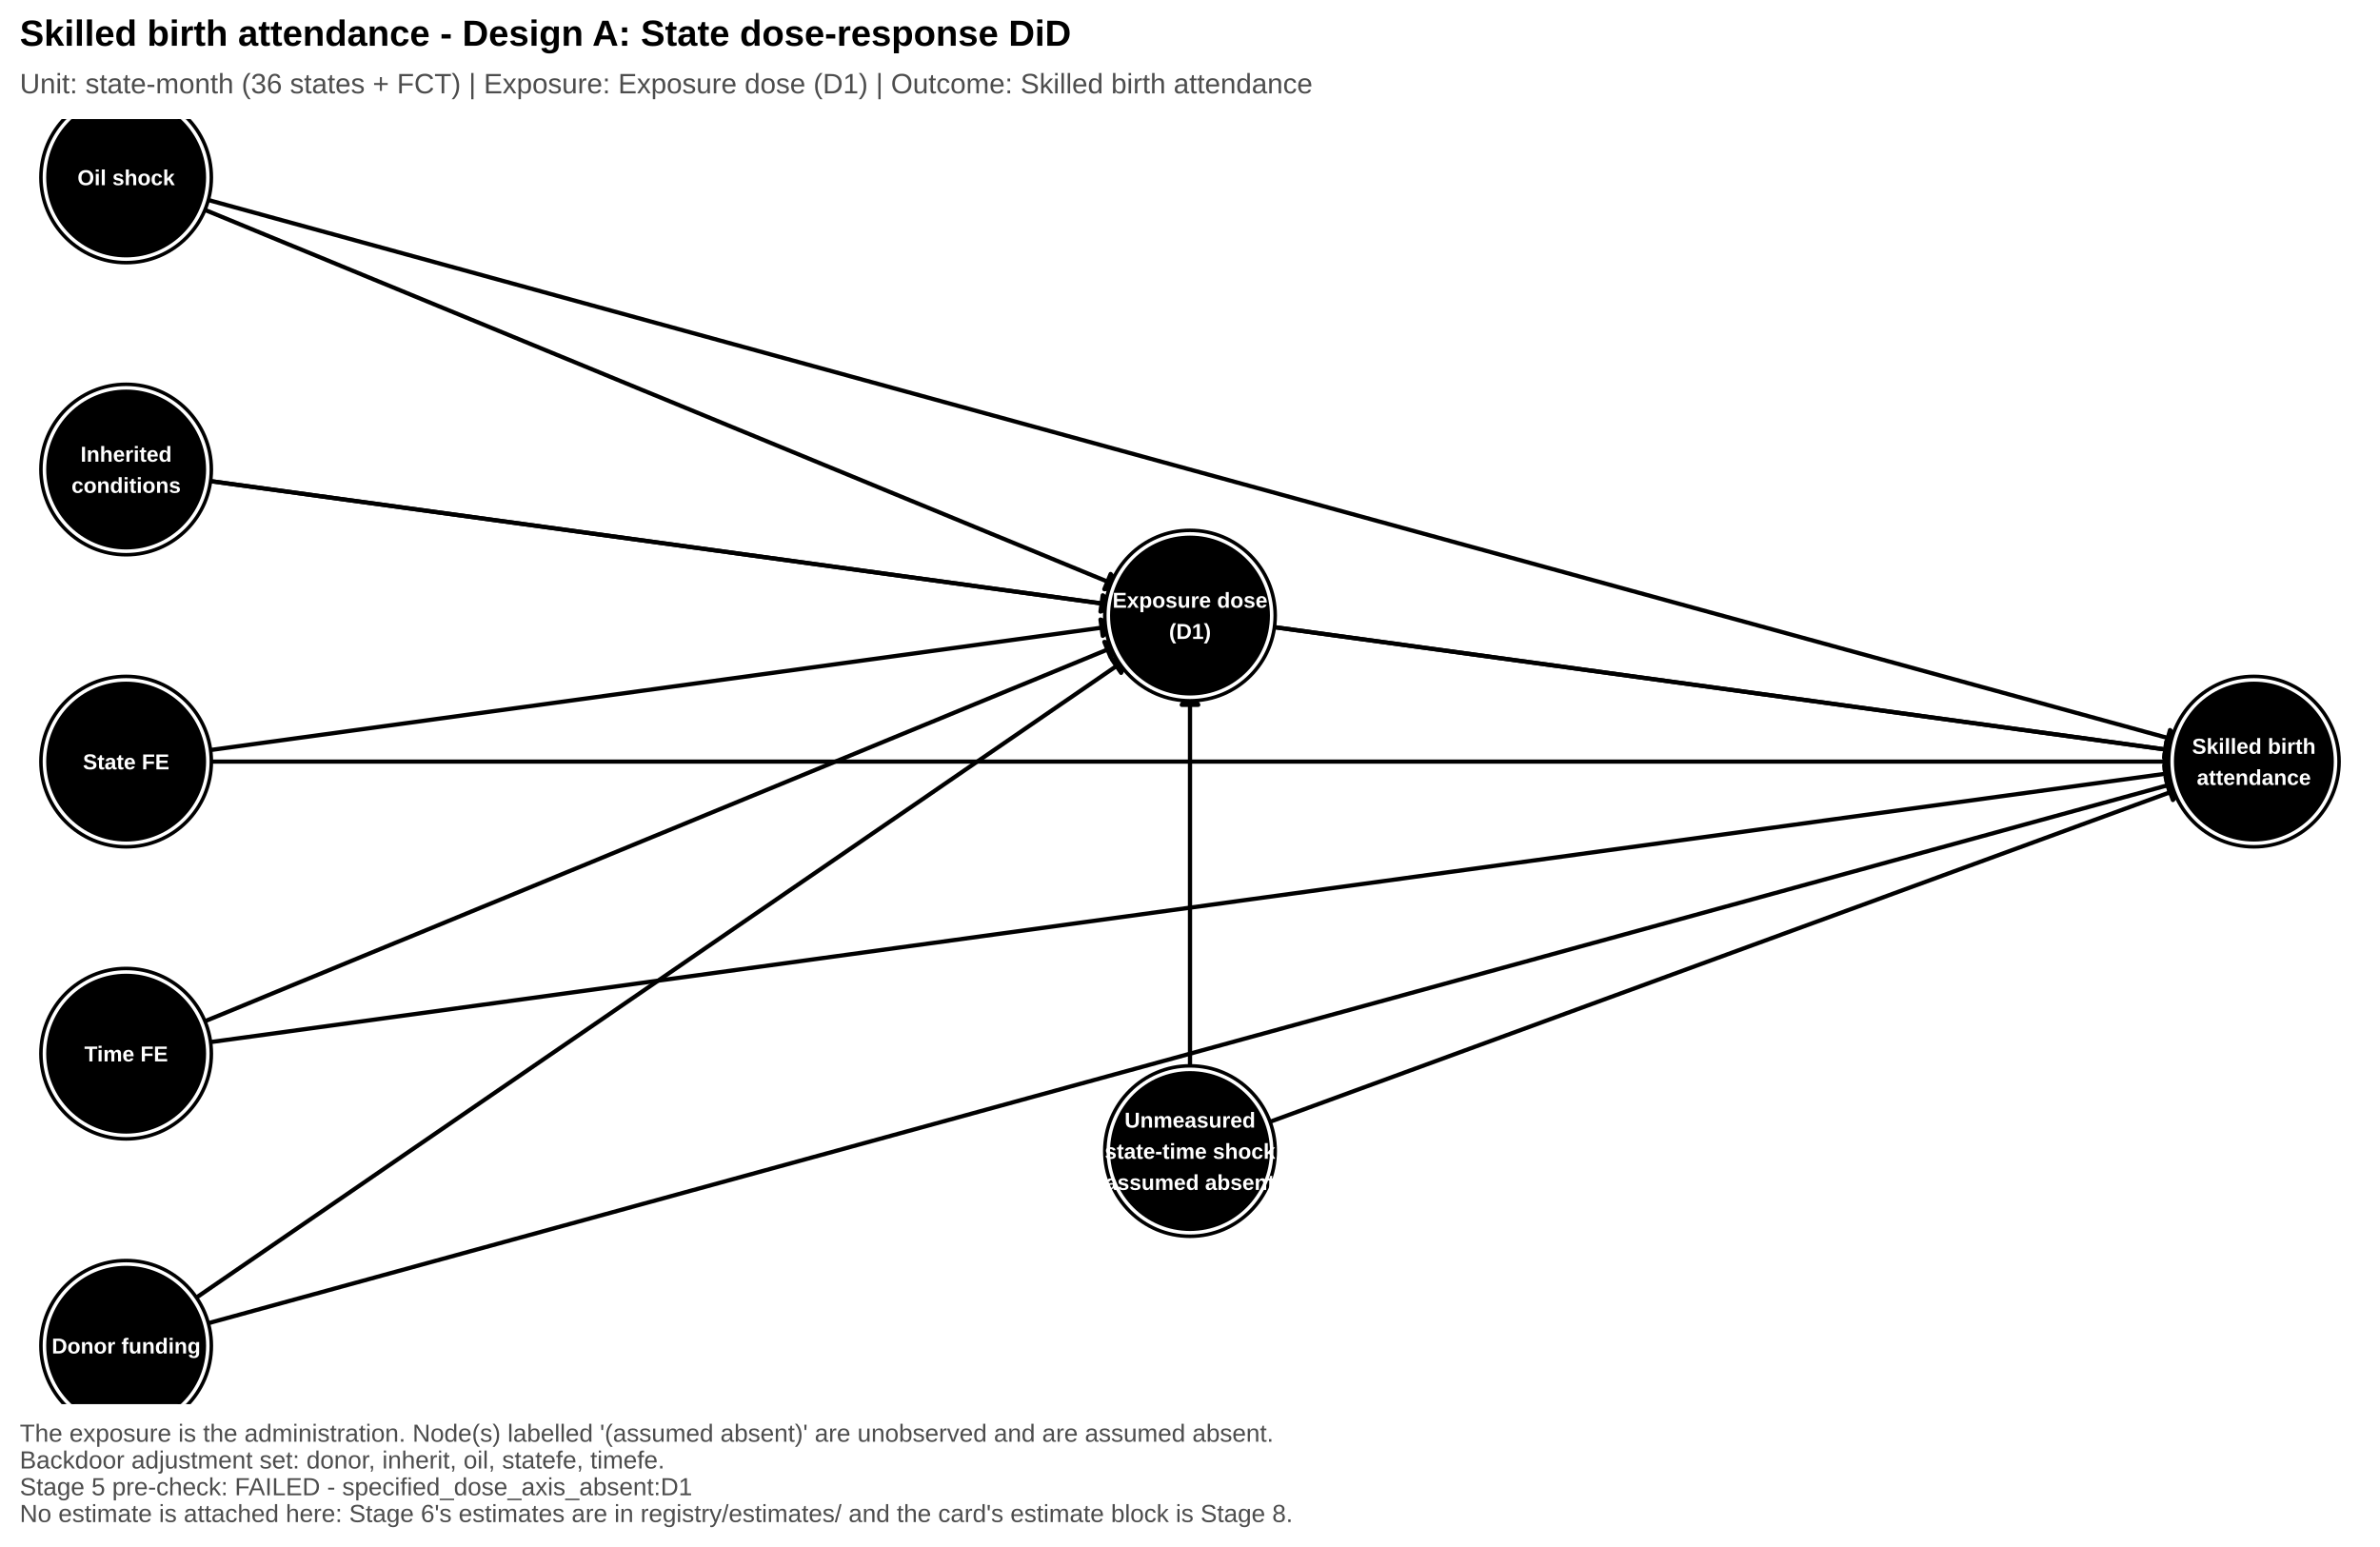
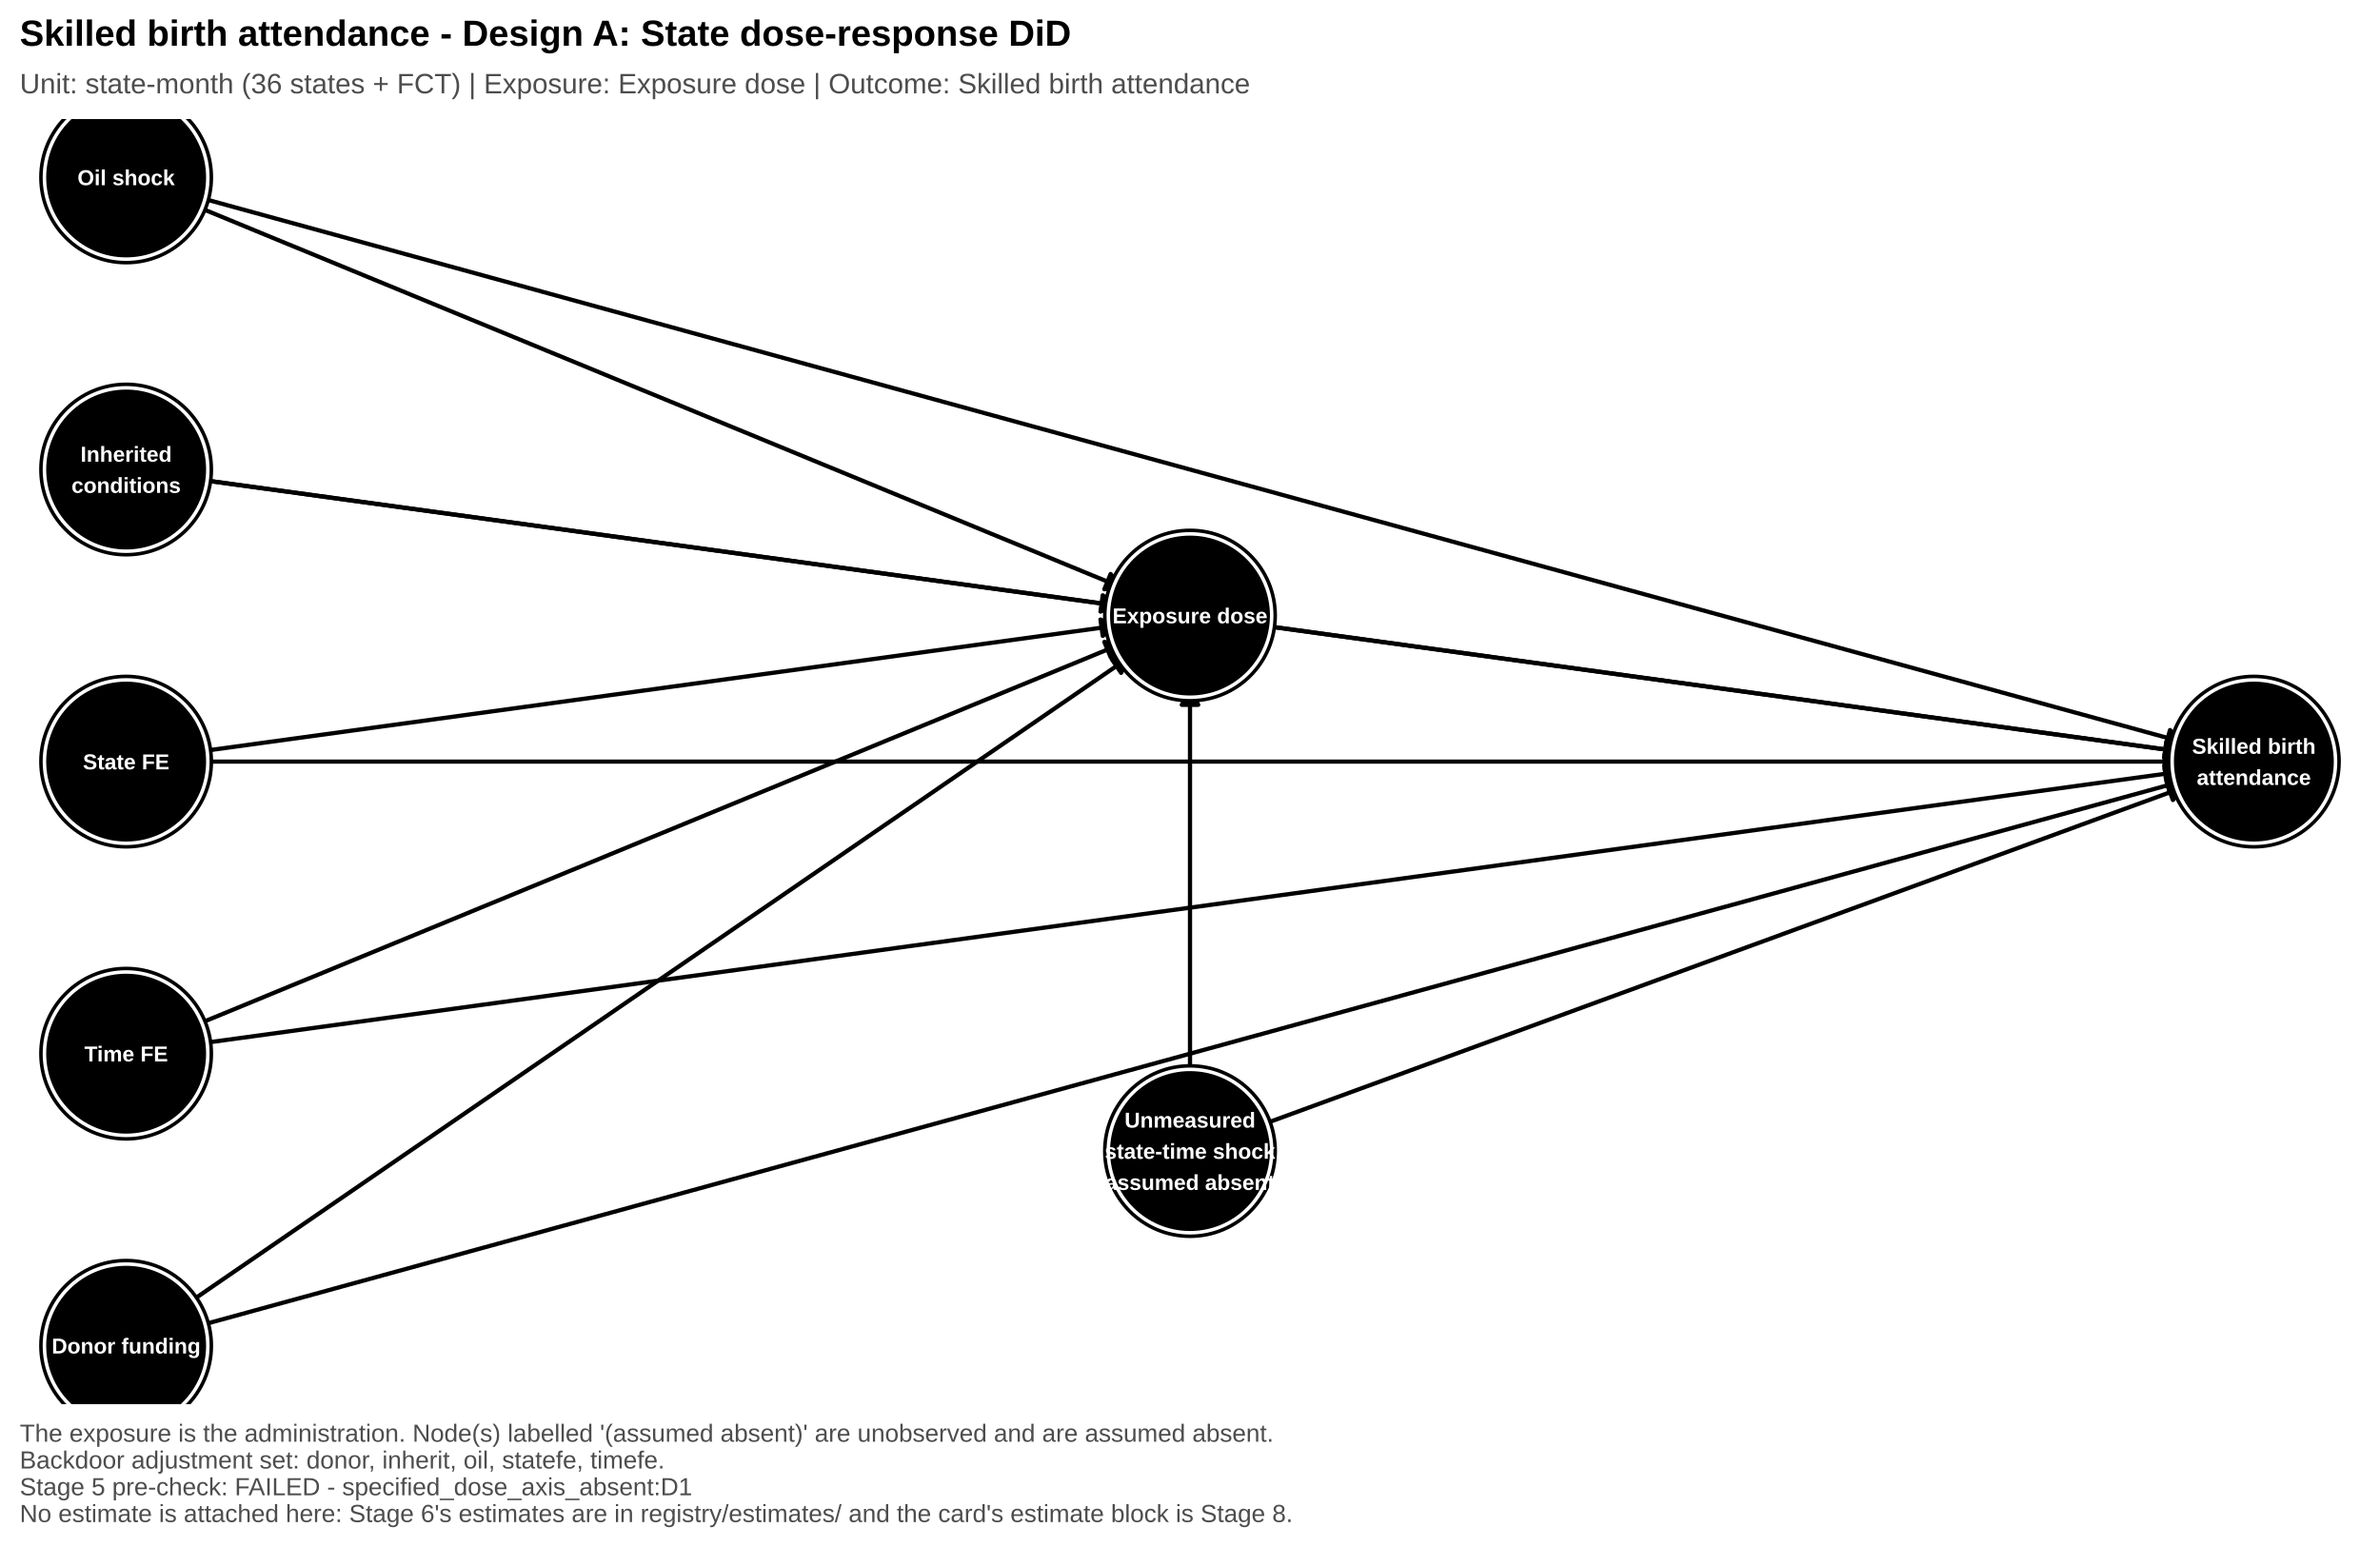
<svg xmlns="http://www.w3.org/2000/svg" width="720.00pt" height="468.00pt" viewBox="0 0 720.00 468.00">
  <g class="svglite">
    <defs>
      <style type="text/css">
    .svglite line, .svglite polyline, .svglite polygon, .svglite path, .svglite rect, .svglite circle {
      fill: none;
      stroke: #000000;
      stroke-linecap: round;
      stroke-linejoin: round;
      stroke-miterlimit: 10.00;
    }
    .svglite text {
      white-space: pre;
    }
    .svglite g.glyphgroup path {
      fill: inherit;
      stroke: none;
    }
  </style>
    </defs>
    <rect width="100%" height="100%" style="stroke: none; fill: #FFFFFF;" />
    <defs>
      <clipPath id="cpMC4wMHw3MjAuMDB8MC4wMHw0NjguMDA=">
        <rect x="0.00" y="0.00" width="720.00" height="468.00" />
      </clipPath>
    </defs>
    <g clip-path="url(#cpMC4wMHw3MjAuMDB8MC4wMHw0NjguMDA=)">
      <rect x="0.00" y="-0" width="720.00" height="468.00" style="stroke-width: 1.16; stroke: none; fill: #FFFFFF;" />
    </g>
    <defs>
      <clipPath id="cpNS45OHw3MTQuMDJ8MzYuMDF8NDI0Ljgw">
        <rect x="5.98" y="36.01" width="708.04" height="388.78" />
      </clipPath>
    </defs>
    <g clip-path="url(#cpNS45OHw3MTQuMDJ8MzYuMDF8NDI0Ljgw)">
      <polyline points="60.03,401.12 64.17,399.98 70.67,398.20 77.17,396.41 83.67,394.63 90.18,392.84 96.68,391.06 103.18,389.27 109.68,387.49 116.18,385.70 122.68,383.92 129.19,382.13 135.69,380.35 142.19,378.56 148.69,376.78 155.19,374.99 161.70,373.21 168.20,371.42 174.70,369.64 181.20,367.85 187.70,366.07 194.20,364.28 200.71,362.50 207.21,360.71 213.71,358.93 220.21,357.14 226.71,355.36 233.22,353.57 239.72,351.79 246.22,350.00 252.72,348.22 259.22,346.43 265.72,344.65 272.23,342.86 278.73,341.08 285.23,339.29 291.73,337.51 298.23,335.72 304.73,333.94 311.24,332.15 317.74,330.37 324.24,328.58 330.74,326.80 337.24,325.01 343.75,323.23 350.25,321.44 356.75,319.66 363.25,317.87 369.75,316.09 376.25,314.30 382.76,312.52 389.26,310.73 395.76,308.95 402.26,307.16 408.76,305.38 415.27,303.59 421.77,301.81 428.27,300.02 434.77,298.24 441.27,296.45 447.77,294.67 454.28,292.88 460.78,291.10 467.28,289.31 473.78,287.53 480.28,285.74 486.78,283.96 493.29,282.17 499.79,280.39 506.29,278.60 512.79,276.82 519.29,275.03 525.80,273.25 532.30,271.46 538.80,269.68 545.30,267.89 551.80,266.11 558.30,264.32 564.81,262.54 571.31,260.75 577.81,258.97 584.31,257.18 590.81,255.40 597.32,253.61 603.82,251.83 610.32,250.04 616.82,248.25 623.32,246.47 629.82,244.68 636.33,242.90 642.83,241.11 649.33,239.33 655.83,237.54 659.97,236.41 " style="stroke-width: 1.28; stroke-linecap: butt;" />
      <polygon points="656.47,239.95 659.97,236.41 655.15,235.15 " style="stroke-width: 1.28; stroke-linecap: butt; fill: #000000;" />
      <polyline points="56.86,394.29 57.67,393.74 60.92,391.51 64.17,389.27 67.42,387.04 70.67,384.81 73.92,382.58 77.17,380.35 80.42,378.12 83.67,375.89 86.92,373.66 90.18,371.42 93.43,369.19 96.68,366.96 99.93,364.73 103.18,362.50 106.43,360.27 109.68,358.04 112.93,355.80 116.18,353.57 119.43,351.34 122.68,349.11 125.94,346.88 129.19,344.65 132.44,342.42 135.69,340.19 138.94,337.95 142.19,335.72 145.44,333.49 148.69,331.26 151.94,329.03 155.19,326.80 158.44,324.57 161.70,322.33 164.95,320.10 168.20,317.87 171.45,315.64 174.70,313.41 177.95,311.18 181.20,308.95 184.45,306.72 187.70,304.48 190.95,302.25 194.20,300.02 197.46,297.79 200.71,295.56 203.96,293.33 207.21,291.10 210.46,288.86 213.71,286.63 216.96,284.40 220.21,282.17 223.46,279.94 226.71,277.71 229.96,275.48 233.22,273.25 236.47,271.01 239.72,268.78 242.97,266.55 246.22,264.32 249.47,262.09 252.72,259.86 255.97,257.63 259.22,255.40 262.47,253.16 265.72,250.93 268.97,248.70 272.23,246.47 275.48,244.24 278.73,242.01 281.98,239.78 285.23,237.54 288.48,235.31 291.73,233.08 294.98,230.85 298.23,228.62 301.48,226.39 304.73,224.16 307.99,221.93 311.24,219.69 314.49,217.46 317.74,215.23 320.99,213.00 324.24,210.77 327.49,208.54 330.74,206.31 333.99,204.07 337.24,201.84 340.49,199.61 341.30,199.06 " style="stroke-width: 1.28; stroke-linecap: butt;" />
      <polygon points="339.16,203.55 341.30,199.06 336.34,199.44 " style="stroke-width: 1.28; stroke-linecap: butt; fill: #000000;" />
      <polyline points="382.47,189.31 382.76,189.35 386.01,189.79 389.26,190.24 392.51,190.69 395.76,191.13 399.01,191.58 402.26,192.03 405.51,192.47 408.76,192.92 412.01,193.36 415.27,193.81 418.52,194.26 421.77,194.70 425.02,195.15 428.27,195.60 431.52,196.04 434.77,196.49 438.02,196.93 441.27,197.38 444.52,197.83 447.77,198.27 451.03,198.72 454.28,199.17 457.53,199.61 460.78,200.06 464.03,200.50 467.28,200.95 470.53,201.40 473.78,201.84 477.03,202.29 480.28,202.74 483.53,203.18 486.78,203.63 490.04,204.07 493.29,204.52 496.54,204.97 499.79,205.41 503.04,205.86 506.29,206.31 509.54,206.75 512.79,207.20 516.04,207.64 519.29,208.09 522.54,208.54 525.80,208.98 529.05,209.43 532.30,209.88 535.55,210.32 538.80,210.77 542.05,211.22 545.30,211.66 548.55,212.11 551.80,212.55 555.05,213.00 558.30,213.45 561.56,213.89 564.81,214.34 568.06,214.79 571.31,215.23 574.56,215.68 577.81,216.12 581.06,216.57 584.31,217.02 587.56,217.46 590.81,217.91 594.06,218.36 597.32,218.80 600.57,219.25 603.82,219.69 607.07,220.14 610.32,220.59 613.57,221.03 616.82,221.48 620.07,221.93 623.32,222.37 626.57,222.82 629.82,223.26 633.08,223.71 636.33,224.16 639.58,224.60 642.83,225.05 646.08,225.50 649.33,225.94 652.58,226.39 655.83,226.83 659.08,227.28 659.37,227.32 " style="stroke-width: 1.28; stroke-linecap: butt;" />
      <polygon points="654.76,229.20 659.37,227.32 655.44,224.27 " style="stroke-width: 1.28; stroke-linecap: butt; fill: #000000;" />
      <polyline points="60.63,145.13 64.17,145.61 70.67,146.51 77.17,147.40 83.67,148.29 90.18,149.18 96.68,150.08 103.18,150.97 109.68,151.86 116.18,152.75 122.68,153.65 129.19,154.54 135.69,155.43 142.19,156.32 148.69,157.22 155.19,158.11 161.70,159.00 168.20,159.89 174.70,160.79 181.20,161.68 187.70,162.57 194.20,163.46 200.71,164.36 207.21,165.25 213.71,166.14 220.21,167.03 226.71,167.93 233.22,168.82 239.72,169.71 246.22,170.61 252.72,171.50 259.22,172.39 265.72,173.28 272.23,174.18 278.73,175.07 285.23,175.96 291.73,176.85 298.23,177.75 304.73,178.64 311.24,179.53 317.74,180.42 324.24,181.32 330.74,182.21 337.24,183.10 343.75,183.99 350.25,184.89 356.75,185.78 363.25,186.67 369.75,187.56 376.25,188.46 382.76,189.35 389.26,190.24 395.76,191.13 402.26,192.03 408.76,192.92 415.27,193.81 421.77,194.70 428.27,195.60 434.77,196.49 441.27,197.38 447.77,198.27 454.28,199.17 460.78,200.06 467.28,200.95 473.78,201.84 480.28,202.74 486.78,203.63 493.29,204.52 499.79,205.41 506.29,206.31 512.79,207.20 519.29,208.09 525.80,208.98 532.30,209.88 538.80,210.77 545.30,211.66 551.80,212.55 558.30,213.45 564.81,214.34 571.31,215.23 577.81,216.12 584.31,217.02 590.81,217.91 597.32,218.80 603.82,219.69 610.32,220.59 616.82,221.48 623.32,222.37 629.82,223.26 636.33,224.16 642.83,225.05 649.33,225.94 655.83,226.83 659.37,227.32 " style="stroke-width: 1.28; stroke-linecap: butt;" />
      <polygon points="654.76,229.20 659.37,227.32 655.44,224.27 " style="stroke-width: 1.28; stroke-linecap: butt; fill: #000000;" />
      <polyline points="60.63,145.13 60.92,145.17 64.17,145.61 67.42,146.06 70.67,146.51 73.92,146.95 77.17,147.40 80.42,147.85 83.67,148.29 86.92,148.74 90.18,149.18 93.43,149.63 96.68,150.08 99.93,150.52 103.18,150.97 106.43,151.42 109.68,151.86 112.93,152.31 116.18,152.75 119.43,153.20 122.68,153.65 125.94,154.09 129.19,154.54 132.44,154.99 135.69,155.43 138.94,155.88 142.19,156.32 145.44,156.77 148.69,157.22 151.94,157.66 155.19,158.11 158.44,158.56 161.70,159.00 164.95,159.45 168.20,159.89 171.45,160.34 174.70,160.79 177.95,161.23 181.20,161.68 184.45,162.13 187.70,162.57 190.95,163.02 194.20,163.46 197.46,163.91 200.71,164.36 203.96,164.80 207.21,165.25 210.46,165.70 213.71,166.14 216.96,166.59 220.21,167.03 223.46,167.48 226.71,167.93 229.96,168.37 233.22,168.82 236.47,169.27 239.72,169.71 242.97,170.16 246.22,170.61 249.47,171.05 252.72,171.50 255.97,171.94 259.22,172.39 262.47,172.84 265.72,173.28 268.97,173.73 272.23,174.18 275.48,174.62 278.73,175.07 281.98,175.51 285.23,175.96 288.48,176.41 291.73,176.85 294.98,177.30 298.23,177.75 301.48,178.19 304.73,178.64 307.99,179.08 311.24,179.53 314.49,179.98 317.74,180.42 320.99,180.87 324.24,181.32 327.49,181.76 330.74,182.21 333.99,182.65 337.24,183.10 337.53,183.14 " style="stroke-width: 1.28; stroke-linecap: butt;" />
      <polygon points="332.92,185.02 337.53,183.14 333.60,180.09 " style="stroke-width: 1.28; stroke-linecap: butt; fill: #000000;" />
      <polyline points="60.03,59.69 64.17,60.82 70.67,62.61 77.17,64.39 83.67,66.18 90.18,67.96 96.68,69.75 103.18,71.53 109.68,73.32 116.18,75.10 122.68,76.89 129.19,78.67 135.69,80.46 142.19,82.24 148.69,84.03 155.19,85.81 161.70,87.60 168.20,89.39 174.70,91.17 181.20,92.96 187.70,94.74 194.20,96.53 200.71,98.31 207.21,100.10 213.71,101.88 220.21,103.67 226.71,105.45 233.22,107.24 239.72,109.02 246.22,110.81 252.72,112.59 259.22,114.38 265.72,116.16 272.23,117.95 278.73,119.73 285.23,121.52 291.73,123.30 298.23,125.09 304.73,126.87 311.24,128.66 317.74,130.44 324.24,132.23 330.74,134.01 337.24,135.80 343.75,137.58 350.25,139.37 356.75,141.15 363.25,142.94 369.75,144.72 376.25,146.51 382.76,148.29 389.26,150.08 395.76,151.86 402.26,153.65 408.76,155.43 415.27,157.22 421.77,159.00 428.27,160.79 434.77,162.57 441.27,164.36 447.77,166.14 454.28,167.93 460.78,169.71 467.28,171.50 473.78,173.28 480.28,175.07 486.78,176.85 493.29,178.64 499.79,180.42 506.29,182.21 512.79,183.99 519.29,185.78 525.80,187.56 532.30,189.35 538.80,191.13 545.30,192.92 551.80,194.70 558.30,196.49 564.81,198.27 571.31,200.06 577.81,201.84 584.31,203.63 590.81,205.41 597.32,207.20 603.82,208.98 610.32,210.77 616.82,212.55 623.32,214.34 629.82,216.12 636.33,217.91 642.83,219.69 649.33,221.48 655.83,223.26 659.97,224.40 " style="stroke-width: 1.28; stroke-linecap: butt;" />
      <polygon points="655.15,225.66 659.97,224.40 656.47,220.86 " style="stroke-width: 1.28; stroke-linecap: butt; fill: #000000;" />
      <polyline points="59.13,62.32 60.92,63.06 64.17,64.39 67.42,65.73 70.67,67.07 73.92,68.41 77.17,69.75 80.42,71.09 83.67,72.43 86.92,73.77 90.18,75.10 93.43,76.44 96.68,77.78 99.93,79.12 103.18,80.46 106.43,81.80 109.68,83.14 112.93,84.48 116.18,85.81 119.43,87.15 122.68,88.49 125.94,89.83 129.19,91.17 132.44,92.51 135.69,93.85 138.94,95.19 142.19,96.53 145.44,97.86 148.69,99.20 151.94,100.54 155.19,101.88 158.44,103.22 161.70,104.56 164.95,105.90 168.20,107.24 171.45,108.57 174.70,109.91 177.95,111.25 181.20,112.59 184.45,113.93 187.70,115.27 190.95,116.61 194.20,117.95 197.46,119.28 200.71,120.62 203.96,121.96 207.21,123.30 210.46,124.64 213.71,125.98 216.96,127.32 220.21,128.66 223.46,130.00 226.71,131.33 229.96,132.67 233.22,134.01 236.47,135.35 239.72,136.69 242.97,138.03 246.22,139.37 249.47,140.71 252.72,142.04 255.97,143.38 259.22,144.72 262.47,146.06 265.72,147.40 268.97,148.74 272.23,150.08 275.48,151.42 278.73,152.75 281.98,154.09 285.23,155.43 288.48,156.77 291.73,158.11 294.98,159.45 298.23,160.79 301.48,162.13 304.73,163.46 307.99,164.80 311.24,166.14 314.49,167.48 317.74,168.82 320.99,170.16 324.24,171.50 327.49,172.84 330.74,174.18 333.99,175.51 337.24,176.85 339.03,177.59 " style="stroke-width: 1.28; stroke-linecap: butt;" />
      <polygon points="334.09,178.25 339.03,177.59 335.99,173.64 " style="stroke-width: 1.28; stroke-linecap: butt; fill: #000000;" />
      <polyline points="60.84,230.40 64.17,230.40 70.67,230.40 77.17,230.40 83.67,230.40 90.18,230.40 96.68,230.40 103.18,230.40 109.68,230.40 116.18,230.40 122.68,230.40 129.19,230.40 135.69,230.40 142.19,230.40 148.69,230.40 155.19,230.40 161.70,230.40 168.20,230.40 174.70,230.40 181.20,230.40 187.70,230.40 194.20,230.40 200.71,230.40 207.21,230.40 213.71,230.40 220.21,230.40 226.71,230.40 233.22,230.40 239.72,230.40 246.22,230.40 252.72,230.40 259.22,230.40 265.72,230.40 272.23,230.40 278.73,230.40 285.23,230.40 291.73,230.40 298.23,230.40 304.73,230.40 311.24,230.40 317.74,230.40 324.24,230.40 330.74,230.40 337.24,230.40 343.75,230.40 350.25,230.40 356.75,230.40 363.25,230.40 369.75,230.40 376.25,230.40 382.76,230.40 389.26,230.40 395.76,230.40 402.26,230.40 408.76,230.40 415.27,230.40 421.77,230.40 428.27,230.40 434.77,230.40 441.27,230.40 447.77,230.40 454.28,230.40 460.78,230.40 467.28,230.40 473.78,230.40 480.28,230.40 486.78,230.40 493.29,230.40 499.79,230.40 506.29,230.40 512.79,230.40 519.29,230.40 525.80,230.40 532.30,230.40 538.80,230.40 545.30,230.40 551.80,230.40 558.30,230.40 564.81,230.40 571.31,230.40 577.81,230.40 584.31,230.40 590.81,230.40 597.32,230.40 603.82,230.40 610.32,230.40 616.82,230.40 623.32,230.40 629.82,230.40 636.33,230.40 642.83,230.40 649.33,230.40 655.83,230.40 659.16,230.40 " style="stroke-width: 1.28; stroke-linecap: butt;" />
      <polygon points="654.85,232.90 659.16,230.40 654.85,227.91 " style="stroke-width: 1.28; stroke-linecap: butt; fill: #000000;" />
      <polyline points="60.63,227.32 60.92,227.28 64.17,226.83 67.42,226.39 70.67,225.94 73.92,225.50 77.17,225.05 80.42,224.60 83.67,224.16 86.92,223.71 90.18,223.26 93.43,222.82 96.68,222.37 99.93,221.93 103.18,221.48 106.43,221.03 109.68,220.59 112.93,220.14 116.18,219.69 119.43,219.25 122.68,218.80 125.94,218.36 129.19,217.91 132.44,217.46 135.69,217.02 138.94,216.57 142.19,216.12 145.44,215.68 148.69,215.23 151.94,214.79 155.19,214.34 158.44,213.89 161.70,213.45 164.95,213.00 168.20,212.55 171.45,212.11 174.70,211.66 177.95,211.22 181.20,210.77 184.45,210.32 187.70,209.88 190.95,209.43 194.20,208.98 197.46,208.54 200.71,208.09 203.96,207.64 207.21,207.20 210.46,206.75 213.71,206.31 216.96,205.86 220.21,205.41 223.46,204.97 226.71,204.52 229.96,204.07 233.22,203.63 236.47,203.18 239.72,202.74 242.97,202.29 246.22,201.84 249.47,201.40 252.72,200.95 255.97,200.50 259.22,200.06 262.47,199.61 265.72,199.17 268.97,198.72 272.23,198.27 275.48,197.83 278.73,197.38 281.98,196.93 285.23,196.49 288.48,196.04 291.73,195.60 294.98,195.15 298.23,194.70 301.48,194.26 304.73,193.81 307.99,193.36 311.24,192.92 314.49,192.47 317.74,192.03 320.99,191.58 324.24,191.13 327.49,190.69 330.74,190.24 333.99,189.79 337.24,189.35 337.53,189.31 " style="stroke-width: 1.28; stroke-linecap: butt;" />
      <polygon points="333.60,192.36 337.53,189.31 332.92,187.43 " style="stroke-width: 1.28; stroke-linecap: butt; fill: #000000;" />
      <polyline points="60.63,315.68 64.17,315.19 70.67,314.30 77.17,313.41 83.67,312.52 90.18,311.62 96.68,310.73 103.18,309.84 109.68,308.95 116.18,308.05 122.68,307.16 129.19,306.27 135.69,305.38 142.19,304.48 148.69,303.59 155.19,302.70 161.70,301.81 168.20,300.91 174.70,300.02 181.20,299.13 187.70,298.24 194.20,297.34 200.71,296.45 207.21,295.56 213.71,294.67 220.21,293.77 226.71,292.88 233.22,291.99 239.72,291.10 246.22,290.20 252.72,289.31 259.22,288.42 265.72,287.53 272.23,286.63 278.73,285.74 285.23,284.85 291.73,283.96 298.23,283.06 304.73,282.17 311.24,281.28 317.74,280.39 324.24,279.49 330.74,278.60 337.24,277.71 343.75,276.82 350.25,275.92 356.75,275.03 363.25,274.14 369.75,273.25 376.25,272.35 382.76,271.46 389.26,270.57 395.76,269.68 402.26,268.78 408.76,267.89 415.27,267.00 421.77,266.11 428.27,265.21 434.77,264.32 441.27,263.43 447.77,262.54 454.28,261.64 460.78,260.75 467.28,259.86 473.78,258.97 480.28,258.07 486.78,257.18 493.29,256.29 499.79,255.40 506.29,254.50 512.79,253.61 519.29,252.72 525.80,251.83 532.30,250.93 538.80,250.04 545.30,249.15 551.80,248.25 558.30,247.36 564.81,246.47 571.31,245.58 577.81,244.68 584.31,243.79 590.81,242.90 597.32,242.01 603.82,241.11 610.32,240.22 616.82,239.33 623.32,238.44 629.82,237.54 636.33,236.65 642.83,235.76 649.33,234.87 655.83,233.97 659.37,233.49 " style="stroke-width: 1.28; stroke-linecap: butt;" />
      <polygon points="655.44,236.54 659.37,233.49 654.76,231.61 " style="stroke-width: 1.28; stroke-linecap: butt; fill: #000000;" />
      <polyline points="59.13,310.13 60.92,309.39 64.17,308.05 67.42,306.72 70.67,305.38 73.92,304.04 77.17,302.70 80.42,301.36 83.67,300.02 86.92,298.68 90.18,297.34 93.43,296.01 96.68,294.67 99.93,293.33 103.18,291.99 106.43,290.65 109.68,289.31 112.93,287.97 116.18,286.63 119.43,285.29 122.68,283.96 125.94,282.62 129.19,281.28 132.44,279.94 135.69,278.60 138.94,277.26 142.19,275.92 145.44,274.58 148.69,273.25 151.94,271.91 155.19,270.57 158.44,269.23 161.70,267.89 164.95,266.55 168.20,265.21 171.45,263.87 174.70,262.54 177.95,261.20 181.20,259.86 184.45,258.52 187.70,257.18 190.95,255.84 194.20,254.50 197.46,253.16 200.71,251.83 203.96,250.49 207.21,249.15 210.46,247.81 213.71,246.47 216.96,245.13 220.21,243.79 223.46,242.45 226.71,241.11 229.96,239.78 233.22,238.44 236.47,237.10 239.72,235.76 242.97,234.42 246.22,233.08 249.47,231.74 252.72,230.40 255.97,229.07 259.22,227.73 262.47,226.39 265.72,225.05 268.97,223.71 272.23,222.37 275.48,221.03 278.73,219.69 281.98,218.36 285.23,217.02 288.48,215.68 291.73,214.34 294.98,213.00 298.23,211.66 301.48,210.32 304.73,208.98 307.99,207.64 311.24,206.31 314.49,204.97 317.74,203.63 320.99,202.29 324.24,200.95 327.49,199.61 330.74,198.27 333.99,196.93 337.24,195.60 339.03,194.86 " style="stroke-width: 1.28; stroke-linecap: butt;" />
      <polygon points="335.99,198.81 339.03,194.86 334.09,194.20 " style="stroke-width: 1.28; stroke-linecap: butt; fill: #000000;" />
      <polyline points="381.30,340.42 382.76,339.89 386.01,338.70 389.26,337.51 392.51,336.32 395.76,335.13 399.01,333.94 402.26,332.75 405.51,331.56 408.76,330.37 412.01,329.18 415.27,327.99 418.52,326.80 421.77,325.61 425.02,324.42 428.27,323.23 431.52,322.04 434.77,320.85 438.02,319.66 441.27,318.47 444.52,317.28 447.77,316.09 451.03,314.90 454.28,313.71 457.53,312.52 460.78,311.33 464.03,310.14 467.28,308.95 470.53,307.76 473.78,306.57 477.03,305.38 480.28,304.19 483.53,303.00 486.78,301.81 490.04,300.62 493.29,299.43 496.54,298.24 499.79,297.05 503.04,295.86 506.29,294.67 509.54,293.48 512.79,292.29 516.04,291.10 519.29,289.91 522.54,288.72 525.80,287.53 529.05,286.34 532.30,285.15 535.55,283.96 538.80,282.77 542.05,281.58 545.30,280.39 548.55,279.20 551.80,278.01 555.05,276.82 558.30,275.63 561.56,274.44 564.81,273.25 568.06,272.06 571.31,270.87 574.56,269.68 577.81,268.49 581.06,267.30 584.31,266.11 587.56,264.92 590.81,263.73 594.06,262.54 597.32,261.35 600.57,260.16 603.82,258.97 607.07,257.78 610.32,256.59 613.57,255.40 616.82,254.21 620.07,253.02 623.32,251.83 626.57,250.64 629.82,249.44 633.08,248.25 636.33,247.06 639.58,245.87 642.83,244.68 646.08,243.49 649.33,242.30 652.58,241.11 655.83,239.92 659.08,238.73 660.54,238.20 " style="stroke-width: 1.28; stroke-linecap: butt;" />
      <polygon points="657.35,242.02 660.54,238.20 655.64,237.34 " style="stroke-width: 1.28; stroke-linecap: butt; fill: #000000;" />
      <polyline points="360.00,325.54 360.00,325.31 360.00,323.67 360.00,322.04 360.00,320.40 360.00,318.76 360.00,317.13 360.00,315.49 360.00,313.86 360.00,312.22 360.00,310.58 360.00,308.95 360.00,307.31 360.00,305.67 360.00,304.04 360.00,302.40 360.00,300.77 360.00,299.13 360.00,297.49 360.00,295.86 360.00,294.22 360.00,292.58 360.00,290.95 360.00,289.31 360.00,287.67 360.00,286.04 360.00,284.40 360.00,282.77 360.00,281.13 360.00,279.49 360.00,277.86 360.00,276.22 360.00,274.58 360.00,272.95 360.00,271.31 360.00,269.68 360.00,268.04 360.00,266.40 360.00,264.77 360.00,263.13 360.00,261.49 360.00,259.86 360.00,258.22 360.00,256.59 360.00,254.95 360.00,253.31 360.00,251.68 360.00,250.04 360.00,248.40 360.00,246.77 360.00,245.13 360.00,243.49 360.00,241.86 360.00,240.22 360.00,238.59 360.00,236.95 360.00,235.31 360.00,233.68 360.00,232.04 360.00,230.40 360.00,228.77 360.00,227.13 360.00,225.50 360.00,223.86 360.00,222.22 360.00,220.59 360.00,218.95 360.00,217.31 360.00,215.68 360.00,214.04 360.00,212.41 360.00,210.77 360.00,209.13 360.00,208.90 " style="stroke-width: 1.28; stroke-linecap: butt;" />
      <polygon points="362.49,213.22 360.00,208.90 357.51,213.22 " style="stroke-width: 1.28; stroke-linecap: butt; fill: #000000;" />
      <circle cx="681.84" cy="230.40" r="25.96" style="stroke-width: 0.71; fill: #000000;" />
      <circle cx="38.16" cy="407.12" r="25.96" style="stroke-width: 0.71; fill: #000000;" />
      <circle cx="360.00" cy="186.22" r="25.96" style="stroke-width: 0.71; fill: #000000;" />
      <circle cx="38.16" cy="142.04" r="25.96" style="stroke-width: 0.71; fill: #000000;" />
      <circle cx="38.16" cy="53.68" r="25.96" style="stroke-width: 0.71; fill: #000000;" />
      <circle cx="38.16" cy="230.40" r="25.96" style="stroke-width: 0.71; fill: #000000;" />
      <circle cx="38.16" cy="318.76" r="25.96" style="stroke-width: 0.71; fill: #000000;" />
      <circle cx="360.00" cy="348.22" r="25.96" style="stroke-width: 0.71; fill: #000000;" />
      <circle cx="681.84" cy="230.40" r="24.89" style="stroke-width: 0.71; stroke: #FFFFFF; fill: #FFFFFF;" />
      <circle cx="38.16" cy="407.12" r="24.89" style="stroke-width: 0.71; stroke: #FFFFFF; fill: #FFFFFF;" />
      <circle cx="360.00" cy="186.22" r="24.89" style="stroke-width: 0.71; stroke: #FFFFFF; fill: #FFFFFF;" />
      <circle cx="38.16" cy="142.04" r="24.89" style="stroke-width: 0.71; stroke: #FFFFFF; fill: #FFFFFF;" />
      <circle cx="38.16" cy="53.68" r="24.89" style="stroke-width: 0.71; stroke: #FFFFFF; fill: #FFFFFF;" />
      <circle cx="38.16" cy="230.40" r="24.89" style="stroke-width: 0.71; stroke: #FFFFFF; fill: #FFFFFF;" />
      <circle cx="38.16" cy="318.76" r="24.89" style="stroke-width: 0.71; stroke: #FFFFFF; fill: #FFFFFF;" />
      <circle cx="360.00" cy="348.22" r="24.89" style="stroke-width: 0.71; stroke: #FFFFFF; fill: #FFFFFF;" />
      <circle cx="681.84" cy="230.40" r="23.83" style="stroke-width: 0.71; fill: #000000;" />
      <circle cx="38.16" cy="407.12" r="23.83" style="stroke-width: 0.71; fill: #000000;" />
      <circle cx="360.00" cy="186.22" r="23.83" style="stroke-width: 0.71; fill: #000000;" />
      <circle cx="38.16" cy="142.04" r="23.83" style="stroke-width: 0.71; fill: #000000;" />
      <circle cx="38.16" cy="53.68" r="23.83" style="stroke-width: 0.71; fill: #000000;" />
      <circle cx="38.16" cy="230.40" r="23.83" style="stroke-width: 0.71; fill: #000000;" />
      <circle cx="38.16" cy="318.76" r="23.83" style="stroke-width: 0.71; fill: #000000;" />
      <circle cx="360.00" cy="348.22" r="23.83" style="stroke-width: 0.71; fill: #000000;" />
      <text x="681.84" y="228.03" text-anchor="middle" style="font-size: 6.54px; font-weight: bold;fill: #FFFFFF; font-family: &quot;Arial&quot;;" textLength="37.34px" lengthAdjust="spacingAndGlyphs">Skilled birth</text>
      <text x="681.84" y="237.46" text-anchor="middle" style="font-size: 6.54px; font-weight: bold;fill: #FFFFFF; font-family: &quot;Arial&quot;;" textLength="34.42px" lengthAdjust="spacingAndGlyphs">attendance</text>
      <text x="38.16" y="409.46" text-anchor="middle" style="font-size: 6.54px; font-weight: bold;fill: #FFFFFF; font-family: &quot;Arial&quot;;" textLength="44.94px" lengthAdjust="spacingAndGlyphs">Donor funding</text>
-       <text x="360.00" y="183.85" text-anchor="middle" style="font-size: 6.54px; font-weight: bold;fill: #FFFFFF; font-family: &quot;Arial&quot;;" textLength="46.77px" lengthAdjust="spacingAndGlyphs">Exposure dose</text>
-       <text x="360.00" y="193.28" text-anchor="middle" style="font-size: 6.54px; font-weight: bold;fill: #FFFFFF; font-family: &quot;Arial&quot;;" textLength="12.69px" lengthAdjust="spacingAndGlyphs">(D1)</text>
+       <text x="360.00" y="188.56" text-anchor="middle" style="font-size: 6.54px; font-weight: bold;fill: #FFFFFF; font-family: &quot;Arial&quot;;" textLength="46.77px" lengthAdjust="spacingAndGlyphs">Exposure dose</text>
      <text x="38.16" y="139.67" text-anchor="middle" style="font-size: 6.54px; font-weight: bold;fill: #FFFFFF; font-family: &quot;Arial&quot;;" textLength="27.55px" lengthAdjust="spacingAndGlyphs">Inherited</text>
      <text x="38.16" y="149.10" text-anchor="middle" style="font-size: 6.54px; font-weight: bold;fill: #FFFFFF; font-family: &quot;Arial&quot;;" textLength="32.97px" lengthAdjust="spacingAndGlyphs">conditions</text>
      <text x="38.16" y="56.02" text-anchor="middle" style="font-size: 6.54px; font-weight: bold;fill: #FFFFFF; font-family: &quot;Arial&quot;;" textLength="29.36px" lengthAdjust="spacingAndGlyphs">Oil shock</text>
      <text x="38.16" y="232.74" text-anchor="middle" style="font-size: 6.54px; font-weight: bold;fill: #FFFFFF; font-family: &quot;Arial&quot;;" textLength="26.11px" lengthAdjust="spacingAndGlyphs">State FE</text>
      <text x="38.16" y="321.10" text-anchor="middle" style="font-size: 6.54px; font-weight: bold;fill: #FFFFFF; font-family: &quot;Arial&quot;;" textLength="25.27px" lengthAdjust="spacingAndGlyphs">Time FE</text>
      <text x="360.00" y="341.13" text-anchor="middle" style="font-size: 6.54px; font-weight: bold;fill: #FFFFFF; font-family: &quot;Arial&quot;;" textLength="39.53px" lengthAdjust="spacingAndGlyphs">Unmeasured</text>
      <text x="360.00" y="350.56" text-anchor="middle" style="font-size: 6.54px; font-weight: bold;fill: #FFFFFF; font-family: &quot;Arial&quot;;" textLength="51.47px" lengthAdjust="spacingAndGlyphs">state-time shock</text>
      <text x="360.00" y="359.98" text-anchor="middle" style="font-size: 6.54px; font-weight: bold;fill: #FFFFFF; font-family: &quot;Arial&quot;;" textLength="55.45px" lengthAdjust="spacingAndGlyphs">(assumed absent)</text>
    </g>
    <g clip-path="url(#cpMC4wMHw3MjAuMDB8MC4wMHw0NjguMDA=)">
-       <text x="5.98" y="28.24" style="font-size: 8.50px;fill: #4D4D4D; font-family: &quot;Arial&quot;;" textLength="400.72px" lengthAdjust="spacingAndGlyphs">Unit: state-month (36 states + FCT)  |  Exposure: Exposure dose (D1)  |  Outcome: Skilled birth attendance</text>
+       <text x="5.98" y="28.24" style="font-size: 8.50px;fill: #4D4D4D; font-family: &quot;Arial&quot;;" textLength="381.83px" lengthAdjust="spacingAndGlyphs">Unit: state-month (36 states + FCT)  |  Exposure: Exposure dose  |  Outcome: Skilled birth attendance</text>
      <text x="5.98" y="13.85" style="font-size: 11.00px; font-weight: bold; font-family: &quot;Arial&quot;;" textLength="318.19px" lengthAdjust="spacingAndGlyphs">Skilled birth attendance - Design A: State dose-response DiD</text>
      <text x="5.98" y="436.15" style="font-size: 7.50px;fill: #4D4D4D; font-family: &quot;Arial&quot;;" textLength="379.33px" lengthAdjust="spacingAndGlyphs">The exposure is the administration. Node(s) labelled '(assumed absent)' are unobserved and are assumed absent.</text>
      <text x="5.98" y="444.25" style="font-size: 7.50px;fill: #4D4D4D; font-family: &quot;Arial&quot;;" textLength="195.05px" lengthAdjust="spacingAndGlyphs">Backdoor adjustment set: donor, inherit, oil, statefe, timefe.</text>
      <text x="5.98" y="452.35" style="font-size: 7.50px;fill: #4D4D4D; font-family: &quot;Arial&quot;;" textLength="203.44px" lengthAdjust="spacingAndGlyphs">Stage 5 pre-check: FAILED - specified_dose_axis_absent:D1</text>
      <text x="5.98" y="460.45" style="font-size: 7.50px;fill: #4D4D4D; font-family: &quot;Arial&quot;;" textLength="385.05px" lengthAdjust="spacingAndGlyphs">No estimate is attached here: Stage 6's estimates are in registry/estimates/ and the card's estimate block is Stage 8.</text>
    </g>
  </g>
</svg>
